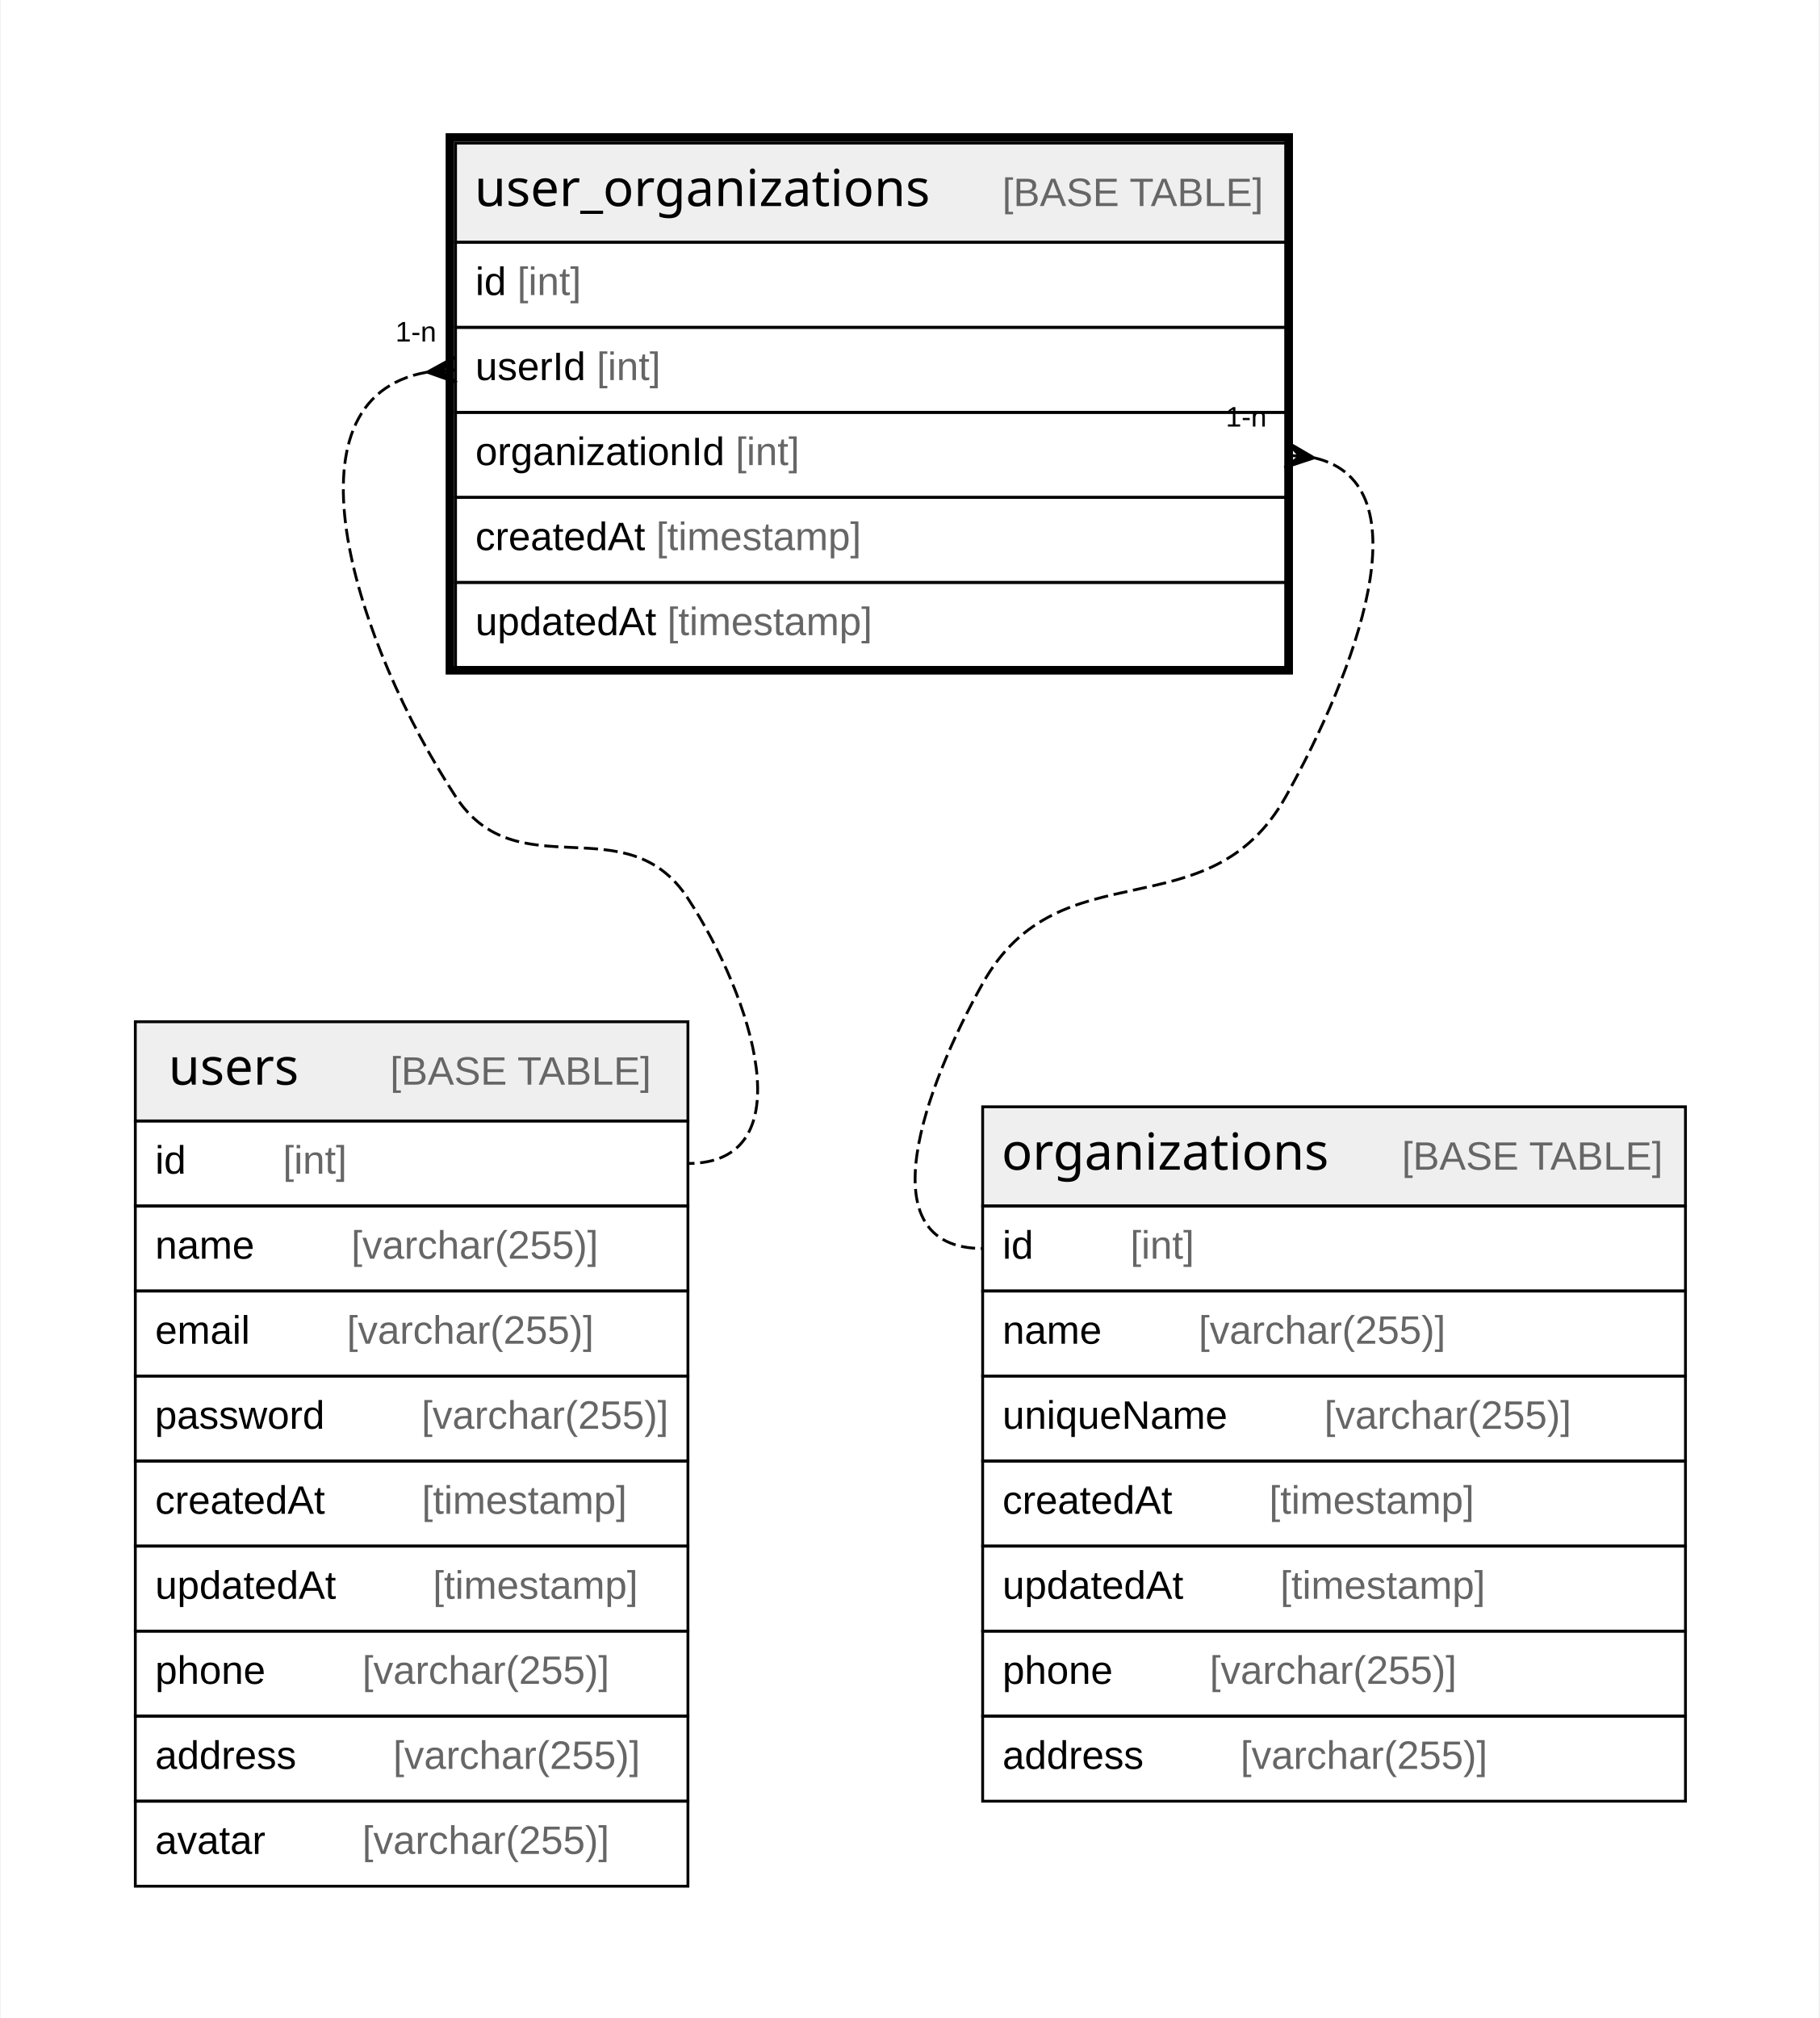
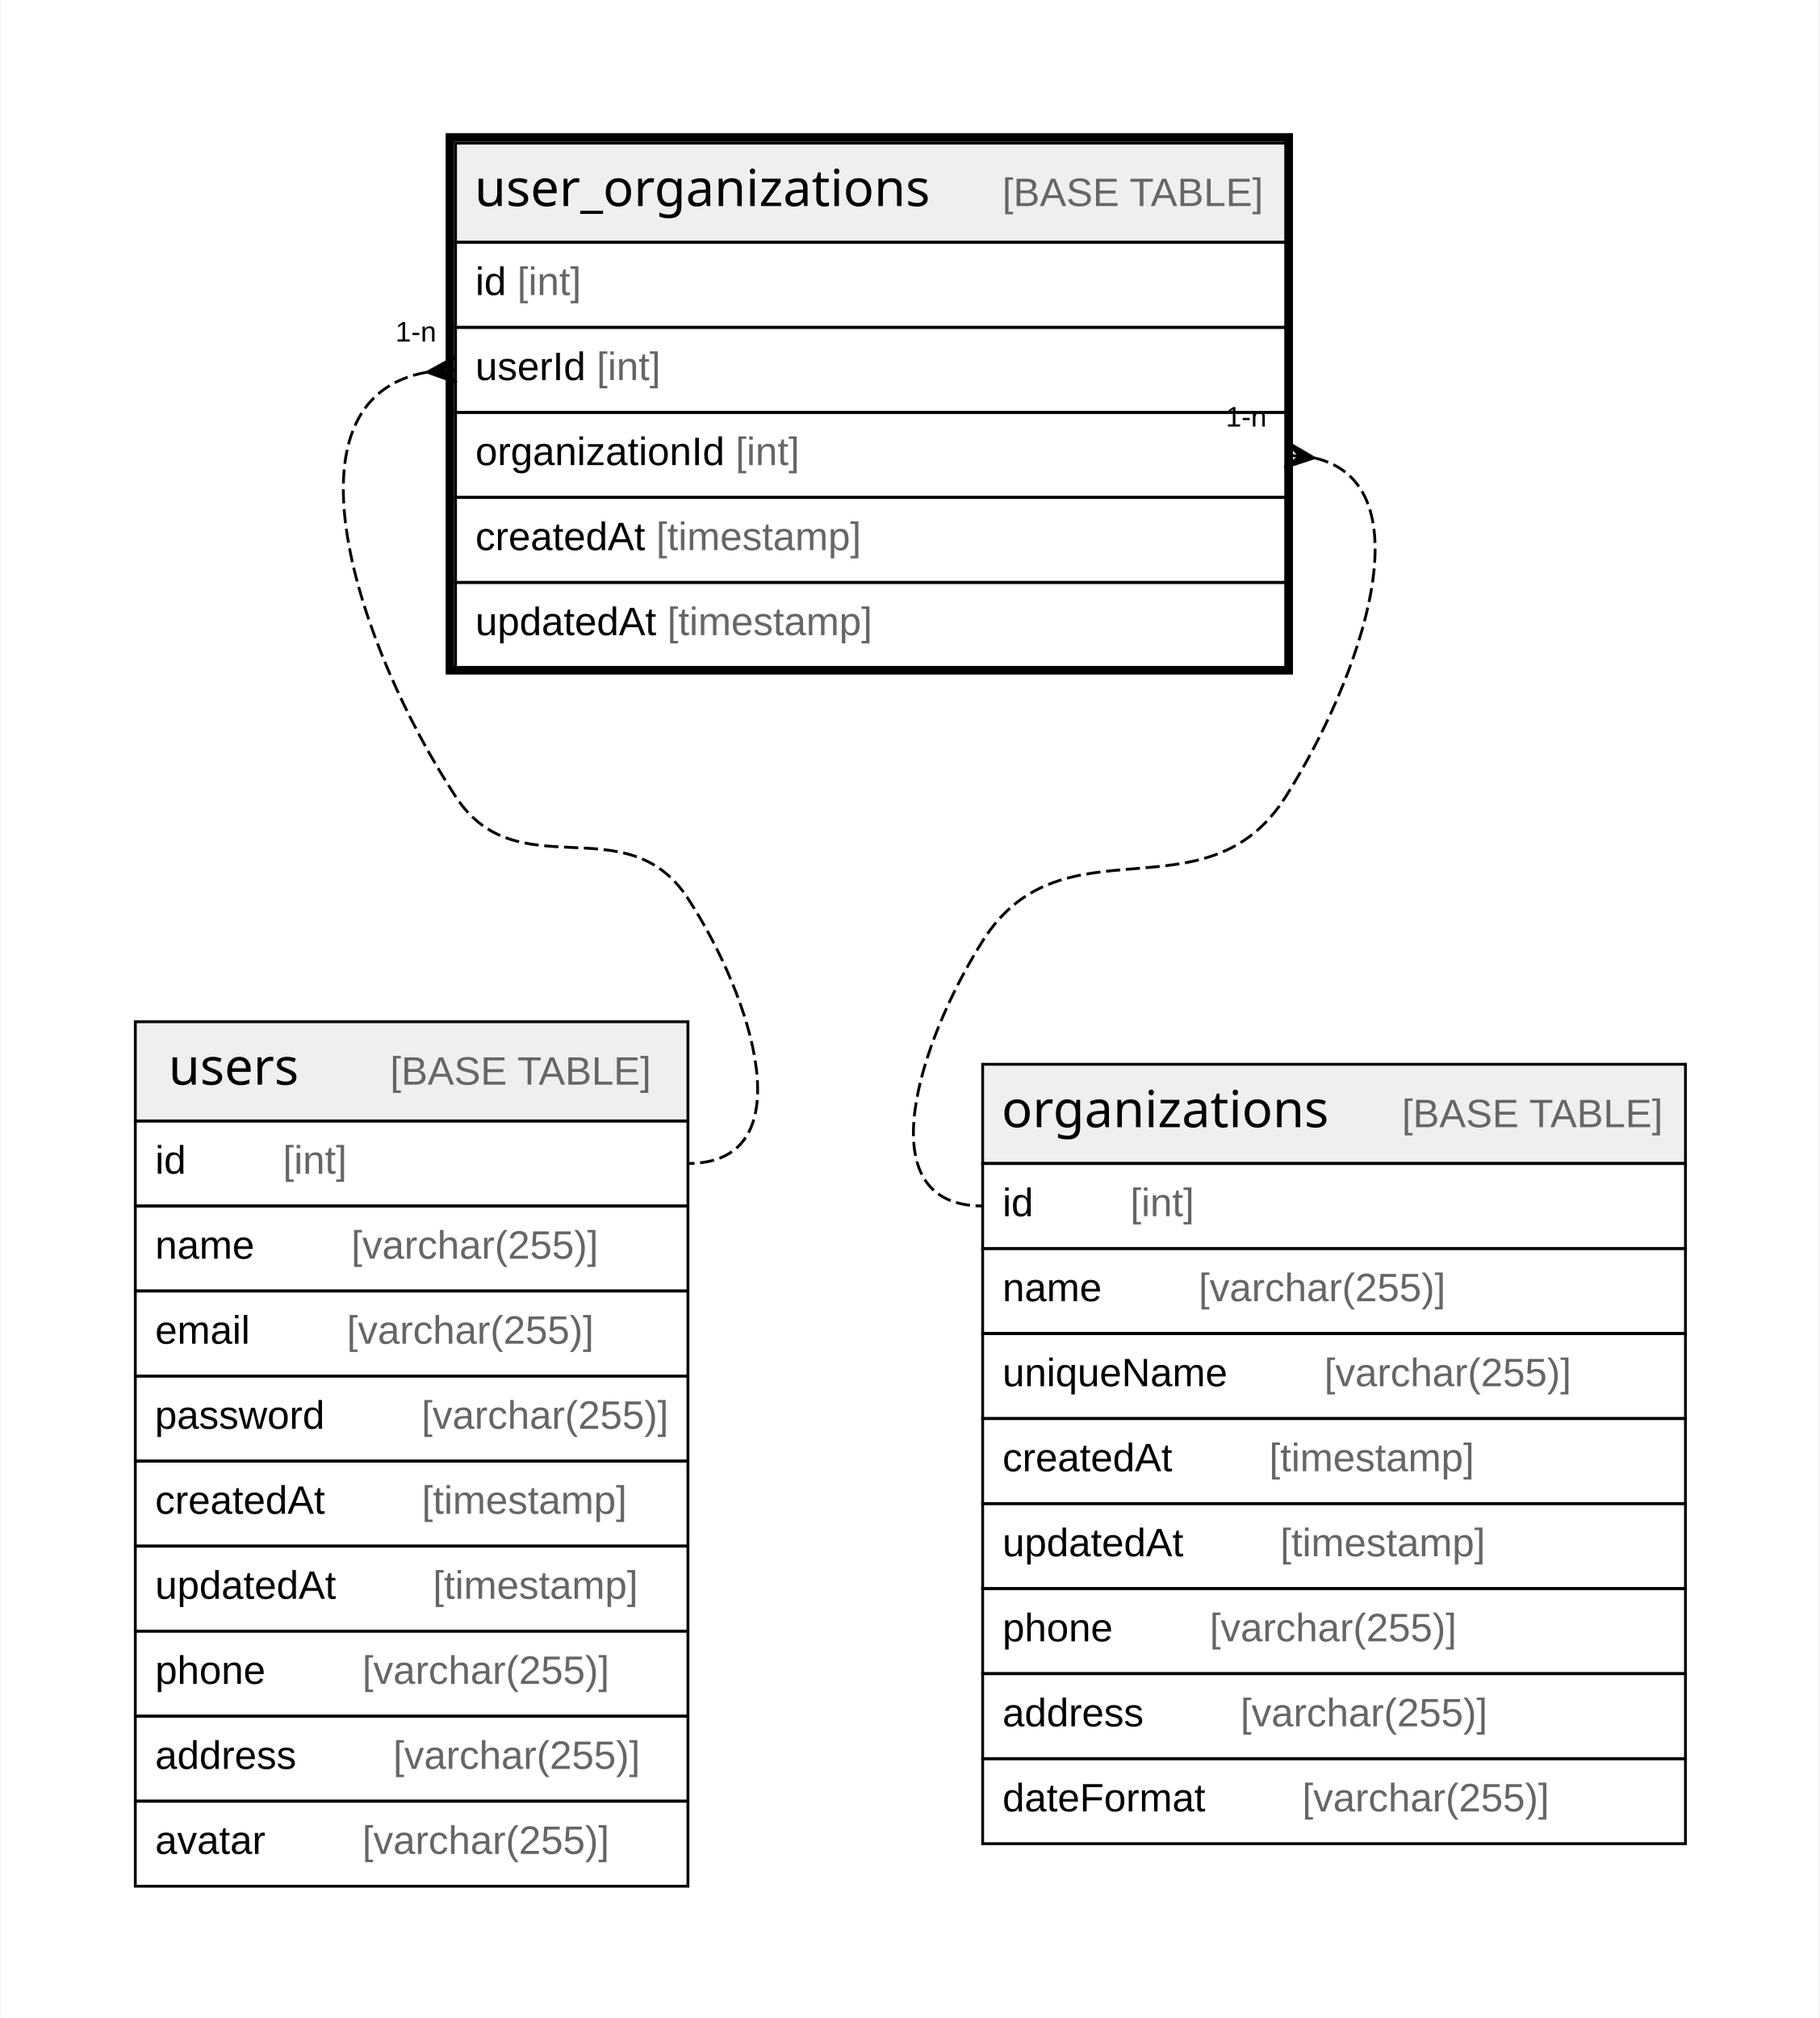
<svg xmlns="http://www.w3.org/2000/svg" width="642pt" height="712pt" viewBox="0.00 0.00 641.50 712.00">
  <g id="graph0" class="graph" transform="scale(1 1) rotate(0) translate(4 708)">
    <polygon fill="#ffffff" stroke="transparent" points="-4,4 -4,-708 637.5,-708 637.5,4 -4,4" />
    <g id="node1" class="node">
      <polygon fill="#efefef" stroke="transparent" points="156.5,-622.5 156.5,-657.5 449.5,-657.5 449.5,-622.5 156.5,-622.5" />
      <polygon fill="none" stroke="#000000" points="156.5,-622.5 156.5,-657.5 449.5,-657.5 449.5,-622.5 156.5,-622.5" />
      <text text-anchor="start" x="163.197" y="-635.3" font-family="Arial Bold" font-size="18.00" fill="#000000">user_organizations</text>
      <text text-anchor="start" x="315.235" y="-635.3" font-family="Arial" font-size="14.00" fill="#000000">    </text>
      <text text-anchor="start" x="349.439" y="-635.3" font-family="Arial" font-size="14.00" fill="#666666">[BASE TABLE]</text>
      <polygon fill="none" stroke="#000000" points="156.5,-592.5 156.5,-622.5 449.5,-622.5 449.5,-592.5 156.5,-592.5" />
      <text text-anchor="start" x="163.5" y="-603.9" font-family="Arial" font-size="14.00" fill="#000000">id </text>
      <text text-anchor="start" x="178.28" y="-603.9" font-family="Arial" font-size="14.00" fill="#666666">[int]</text>
      <polygon fill="none" stroke="#000000" points="156.5,-562.5 156.5,-592.5 449.5,-592.5 449.5,-562.5 156.5,-562.5" />
      <text text-anchor="start" x="163.5" y="-573.9" font-family="Arial" font-size="14.00" fill="#000000">userId </text>
      <text text-anchor="start" x="206.29" y="-573.9" font-family="Arial" font-size="14.00" fill="#666666">[int]</text>
      <polygon fill="none" stroke="#000000" points="156.5,-532.5 156.5,-562.5 449.5,-562.5 449.5,-532.5 156.5,-532.5" />
      <text text-anchor="start" x="163.5" y="-543.9" font-family="Arial" font-size="14.00" fill="#000000">organizationId </text>
      <text text-anchor="start" x="255.306" y="-543.9" font-family="Arial" font-size="14.00" fill="#666666">[int]</text>
      <polygon fill="none" stroke="#000000" points="156.5,-502.5 156.5,-532.5 449.5,-532.5 449.5,-502.5 156.5,-502.5" />
      <text text-anchor="start" x="163.5" y="-513.9" font-family="Arial" font-size="14.00" fill="#000000">createdAt </text>
      <text text-anchor="start" x="227.299" y="-513.9" font-family="Arial" font-size="14.00" fill="#666666">[timestamp]</text>
      <polygon fill="none" stroke="#000000" points="156.5,-472.5 156.5,-502.5 449.5,-502.5 449.5,-472.5 156.5,-472.5" />
      <text text-anchor="start" x="163.5" y="-483.9" font-family="Arial" font-size="14.00" fill="#000000">updatedAt </text>
      <text text-anchor="start" x="231.204" y="-483.9" font-family="Arial" font-size="14.00" fill="#666666">[timestamp]</text>
      <polygon fill="none" stroke="#000000" stroke-width="3" points="154.5,-471.5 154.5,-659.5 450.5,-659.5 450.5,-471.5 154.5,-471.5" />
    </g>
    <g id="node2" class="node">
      <polygon fill="#efefef" stroke="transparent" points="43.5,-312.5 43.5,-347.5 238.5,-347.5 238.5,-312.5 43.5,-312.5" />
      <polygon fill="none" stroke="#000000" points="43.5,-312.5 43.5,-347.5 238.5,-347.5 238.5,-312.5 43.5,-312.5" />
      <text text-anchor="start" x="55.214" y="-325.3" font-family="Arial Bold" font-size="18.00" fill="#000000">users</text>
      <text text-anchor="start" x="99.218" y="-325.3" font-family="Arial" font-size="14.00" fill="#000000">    </text>
      <text text-anchor="start" x="133.423" y="-325.3" font-family="Arial" font-size="14.00" fill="#666666">[BASE TABLE]</text>
      <polygon fill="none" stroke="#000000" points="43.5,-282.5 43.5,-312.5 238.5,-312.5 238.5,-282.5 43.5,-282.5" />
      <text text-anchor="start" x="50.5" y="-293.9" font-family="Arial" font-size="14.00" fill="#000000">id    </text>
      <text text-anchor="start" x="95.594" y="-293.9" font-family="Arial" font-size="14.00" fill="#666666">[int]</text>
      <polygon fill="none" stroke="#000000" points="43.5,-252.5 43.5,-282.5 238.5,-282.5 238.5,-252.5 43.5,-252.5" />
      <text text-anchor="start" x="50.5" y="-263.9" font-family="Arial" font-size="14.00" fill="#000000">name    </text>
      <text text-anchor="start" x="119.713" y="-263.9" font-family="Arial" font-size="14.00" fill="#666666">[varchar(255)]</text>
      <polygon fill="none" stroke="#000000" points="43.5,-222.5 43.5,-252.5 238.5,-252.5 238.5,-222.5 43.5,-222.5" />
      <text text-anchor="start" x="50.5" y="-233.9" font-family="Arial" font-size="14.00" fill="#000000">email    </text>
      <text text-anchor="start" x="118.144" y="-233.9" font-family="Arial" font-size="14.00" fill="#666666">[varchar(255)]</text>
      <polygon fill="none" stroke="#000000" points="43.5,-192.5 43.5,-222.5 238.5,-222.5 238.5,-192.5 43.5,-192.5" />
      <text text-anchor="start" x="50.389" y="-203.9" font-family="Arial" font-size="14.00" fill="#000000">password    </text>
      <text text-anchor="start" x="144.492" y="-203.9" font-family="Arial" font-size="14.00" fill="#666666">[varchar(255)]</text>
      <polygon fill="none" stroke="#000000" points="43.5,-162.5 43.5,-192.5 238.5,-192.5 238.5,-162.5 43.5,-162.5" />
      <text text-anchor="start" x="50.5" y="-173.9" font-family="Arial" font-size="14.00" fill="#000000">createdAt    </text>
      <text text-anchor="start" x="144.614" y="-173.9" font-family="Arial" font-size="14.00" fill="#666666">[timestamp]</text>
      <polygon fill="none" stroke="#000000" points="43.5,-132.5 43.5,-162.5 238.5,-162.5 238.5,-132.5 43.5,-132.5" />
      <text text-anchor="start" x="50.5" y="-143.9" font-family="Arial" font-size="14.00" fill="#000000">updatedAt    </text>
      <text text-anchor="start" x="148.518" y="-143.9" font-family="Arial" font-size="14.00" fill="#666666">[timestamp]</text>
      <polygon fill="none" stroke="#000000" points="43.5,-102.5 43.5,-132.5 238.5,-132.5 238.5,-102.5 43.5,-102.5" />
      <text text-anchor="start" x="50.5" y="-113.9" font-family="Arial" font-size="14.00" fill="#000000">phone    </text>
      <text text-anchor="start" x="123.618" y="-113.9" font-family="Arial" font-size="14.00" fill="#666666">[varchar(255)]</text>
      <polygon fill="none" stroke="#000000" points="43.5,-72.5 43.5,-102.5 238.5,-102.5 238.5,-72.5 43.5,-72.5" />
      <text text-anchor="start" x="50.5" y="-83.9" font-family="Arial" font-size="14.00" fill="#000000">address    </text>
      <text text-anchor="start" x="134.496" y="-83.9" font-family="Arial" font-size="14.00" fill="#666666">[varchar(255)]</text>
      <polygon fill="none" stroke="#000000" points="43.5,-42.5 43.5,-72.5 238.5,-72.5 238.5,-42.5 43.5,-42.5" />
      <text text-anchor="start" x="50.5" y="-53.9" font-family="Arial" font-size="14.00" fill="#000000">avatar    </text>
      <text text-anchor="start" x="123.604" y="-53.9" font-family="Arial" font-size="14.00" fill="#666666">[varchar(255)]</text>
    </g>
    <g id="edge1" class="edge">
      <path fill="none" stroke="#000000" stroke-dasharray="5,2" d="M146.383,-576.674C92.945,-567.279 121.924,-479.94 156.5,-427 178.264,-393.676 216.736,-424.324 238.5,-391 261.223,-356.207 280.056,-297.5 238.5,-297.5" />
      <polygon fill="#000000" stroke="#000000" points="146.533,-576.686 156.134,-581.985 151.517,-577.093 156.5,-577.5 156.5,-577.5 156.5,-577.5 151.517,-577.093 156.866,-573.015 146.533,-576.686 146.533,-576.686" />
      <text text-anchor="start" x="135.276" y="-587.5" font-family="Arial" font-size="10.00" fill="#000000">1-n</text>
    </g>
    <g id="node3" class="node">
-       <polygon fill="#efefef" stroke="transparent" points="342.5,-282.5 342.5,-317.5 590.5,-317.5 590.5,-282.5 342.5,-282.5" />
-       <polygon fill="none" stroke="#000000" points="342.5,-282.5 342.5,-317.5 590.5,-317.5 590.5,-282.5 342.5,-282.5" />
-       <text text-anchor="start" x="349.203" y="-295.3" font-family="Arial Bold" font-size="18.00" fill="#000000">organizations</text>
-       <text text-anchor="start" x="456.229" y="-295.3" font-family="Arial" font-size="14.00" fill="#000000">    </text>
-       <text text-anchor="start" x="490.434" y="-295.3" font-family="Arial" font-size="14.00" fill="#666666">[BASE TABLE]</text>
-       <polygon fill="none" stroke="#000000" points="342.5,-252.5 342.5,-282.5 590.5,-282.5 590.5,-252.5 342.5,-252.5" />
-       <text text-anchor="start" x="349.5" y="-263.9" font-family="Arial" font-size="14.00" fill="#000000">id    </text>
-       <text text-anchor="start" x="394.594" y="-263.9" font-family="Arial" font-size="14.00" fill="#666666">[int]</text>
-       <polygon fill="none" stroke="#000000" points="342.5,-222.5 342.5,-252.5 590.5,-252.5 590.5,-222.5 342.5,-222.5" />
-       <text text-anchor="start" x="349.5" y="-233.9" font-family="Arial" font-size="14.00" fill="#000000">name    </text>
-       <text text-anchor="start" x="418.713" y="-233.9" font-family="Arial" font-size="14.00" fill="#666666">[varchar(255)]</text>
-       <polygon fill="none" stroke="#000000" points="342.5,-192.5 342.5,-222.5 590.5,-222.5 590.5,-192.5 342.5,-192.5" />
-       <text text-anchor="start" x="349.5" y="-203.9" font-family="Arial" font-size="14.00" fill="#000000">uniqueName    </text>
-       <text text-anchor="start" x="463.057" y="-203.9" font-family="Arial" font-size="14.00" fill="#666666">[varchar(255)]</text>
-       <polygon fill="none" stroke="#000000" points="342.5,-162.5 342.5,-192.5 590.5,-192.5 590.5,-162.5 342.5,-162.5" />
-       <text text-anchor="start" x="349.5" y="-173.9" font-family="Arial" font-size="14.00" fill="#000000">createdAt    </text>
-       <text text-anchor="start" x="443.614" y="-173.9" font-family="Arial" font-size="14.00" fill="#666666">[timestamp]</text>
-       <polygon fill="none" stroke="#000000" points="342.5,-132.5 342.5,-162.5 590.5,-162.5 590.5,-132.5 342.5,-132.5" />
-       <text text-anchor="start" x="349.5" y="-143.9" font-family="Arial" font-size="14.00" fill="#000000">updatedAt    </text>
-       <text text-anchor="start" x="447.518" y="-143.9" font-family="Arial" font-size="14.00" fill="#666666">[timestamp]</text>
-       <polygon fill="none" stroke="#000000" points="342.5,-102.5 342.5,-132.5 590.5,-132.5 590.5,-102.5 342.5,-102.5" />
-       <text text-anchor="start" x="349.5" y="-113.9" font-family="Arial" font-size="14.00" fill="#000000">phone    </text>
-       <text text-anchor="start" x="422.618" y="-113.9" font-family="Arial" font-size="14.00" fill="#666666">[varchar(255)]</text>
-       <polygon fill="none" stroke="#000000" points="342.5,-72.5 342.5,-102.5 590.5,-102.5 590.5,-72.5 342.5,-72.5" />
-       <text text-anchor="start" x="349.5" y="-83.9" font-family="Arial" font-size="14.00" fill="#000000">address    </text>
-       <text text-anchor="start" x="433.496" y="-83.9" font-family="Arial" font-size="14.00" fill="#666666">[varchar(255)]</text>
+       <polygon fill="#efefef" stroke="transparent" points="342.5,-297.5 342.5,-332.5 590.5,-332.5 590.5,-297.5 342.5,-297.5" />
+       <polygon fill="none" stroke="#000000" points="342.5,-297.5 342.5,-332.5 590.5,-332.5 590.5,-297.5 342.5,-297.5" />
+       <text text-anchor="start" x="349.203" y="-310.3" font-family="Arial Bold" font-size="18.00" fill="#000000">organizations</text>
+       <text text-anchor="start" x="456.229" y="-310.3" font-family="Arial" font-size="14.00" fill="#000000">    </text>
+       <text text-anchor="start" x="490.434" y="-310.3" font-family="Arial" font-size="14.00" fill="#666666">[BASE TABLE]</text>
+       <polygon fill="none" stroke="#000000" points="342.5,-267.5 342.5,-297.5 590.5,-297.5 590.5,-267.5 342.5,-267.5" />
+       <text text-anchor="start" x="349.5" y="-278.9" font-family="Arial" font-size="14.00" fill="#000000">id    </text>
+       <text text-anchor="start" x="394.594" y="-278.9" font-family="Arial" font-size="14.00" fill="#666666">[int]</text>
+       <polygon fill="none" stroke="#000000" points="342.5,-237.5 342.5,-267.5 590.5,-267.5 590.5,-237.5 342.5,-237.5" />
+       <text text-anchor="start" x="349.5" y="-248.9" font-family="Arial" font-size="14.00" fill="#000000">name    </text>
+       <text text-anchor="start" x="418.713" y="-248.9" font-family="Arial" font-size="14.00" fill="#666666">[varchar(255)]</text>
+       <polygon fill="none" stroke="#000000" points="342.5,-207.5 342.5,-237.5 590.5,-237.5 590.5,-207.5 342.5,-207.5" />
+       <text text-anchor="start" x="349.5" y="-218.9" font-family="Arial" font-size="14.00" fill="#000000">uniqueName    </text>
+       <text text-anchor="start" x="463.057" y="-218.9" font-family="Arial" font-size="14.00" fill="#666666">[varchar(255)]</text>
+       <polygon fill="none" stroke="#000000" points="342.5,-177.5 342.5,-207.5 590.5,-207.5 590.5,-177.5 342.5,-177.5" />
+       <text text-anchor="start" x="349.5" y="-188.9" font-family="Arial" font-size="14.00" fill="#000000">createdAt    </text>
+       <text text-anchor="start" x="443.614" y="-188.9" font-family="Arial" font-size="14.00" fill="#666666">[timestamp]</text>
+       <polygon fill="none" stroke="#000000" points="342.5,-147.5 342.5,-177.5 590.5,-177.5 590.5,-147.5 342.5,-147.5" />
+       <text text-anchor="start" x="349.5" y="-158.9" font-family="Arial" font-size="14.00" fill="#000000">updatedAt    </text>
+       <text text-anchor="start" x="447.518" y="-158.9" font-family="Arial" font-size="14.00" fill="#666666">[timestamp]</text>
+       <polygon fill="none" stroke="#000000" points="342.5,-117.5 342.5,-147.5 590.5,-147.5 590.5,-117.5 342.5,-117.5" />
+       <text text-anchor="start" x="349.5" y="-128.9" font-family="Arial" font-size="14.00" fill="#000000">phone    </text>
+       <text text-anchor="start" x="422.618" y="-128.9" font-family="Arial" font-size="14.00" fill="#666666">[varchar(255)]</text>
+       <polygon fill="none" stroke="#000000" points="342.5,-87.5 342.5,-117.5 590.5,-117.5 590.5,-87.5 342.5,-87.5" />
+       <text text-anchor="start" x="349.5" y="-98.9" font-family="Arial" font-size="14.00" fill="#000000">address    </text>
+       <text text-anchor="start" x="433.496" y="-98.9" font-family="Arial" font-size="14.00" fill="#666666">[varchar(255)]</text>
+       <polygon fill="none" stroke="#000000" points="342.5,-57.5 342.5,-87.5 590.5,-87.5 590.5,-57.5 342.5,-57.5" />
+       <text text-anchor="start" x="349.5" y="-68.9" font-family="Arial" font-size="14.00" fill="#000000">dateFormat    </text>
+       <text text-anchor="start" x="455.273" y="-68.9" font-family="Arial" font-size="14.00" fill="#666666">[varchar(255)]</text>
    </g>
    <g id="edge2" class="edge">
-       <path fill="none" stroke="#000000" stroke-dasharray="5,2" d="M459.624,-546.441C499.201,-537.264 473.765,-470.477 449.5,-427 422.27,-378.21 369.73,-409.79 342.5,-361 322.248,-324.713 300.944,-267.5 342.5,-267.5" />
-       <polygon fill="#000000" stroke="#000000" points="459.446,-546.46 449.032,-543.024 454.473,-546.98 449.5,-547.5 449.5,-547.5 449.5,-547.5 454.473,-546.98 449.968,-551.976 459.446,-546.46 459.446,-546.46" />
+       <path fill="none" stroke="#000000" stroke-dasharray="5,2" d="M459.658,-546.421C499.526,-537.071 476.075,-469.105 449.5,-427 421.382,-382.45 370.618,-420.55 342.5,-376 320.32,-340.858 300.944,-282.5 342.5,-282.5" />
+       <polygon fill="#000000" stroke="#000000" points="459.444,-546.444 449.025,-543.025 454.472,-546.972 449.5,-547.5 449.5,-547.5 449.5,-547.5 454.472,-546.972 449.975,-551.975 459.444,-546.444 459.444,-546.444" />
      <text text-anchor="start" x="428.276" y="-557.5" font-family="Arial" font-size="10.00" fill="#000000">1-n</text>
    </g>
  </g>
</svg>
